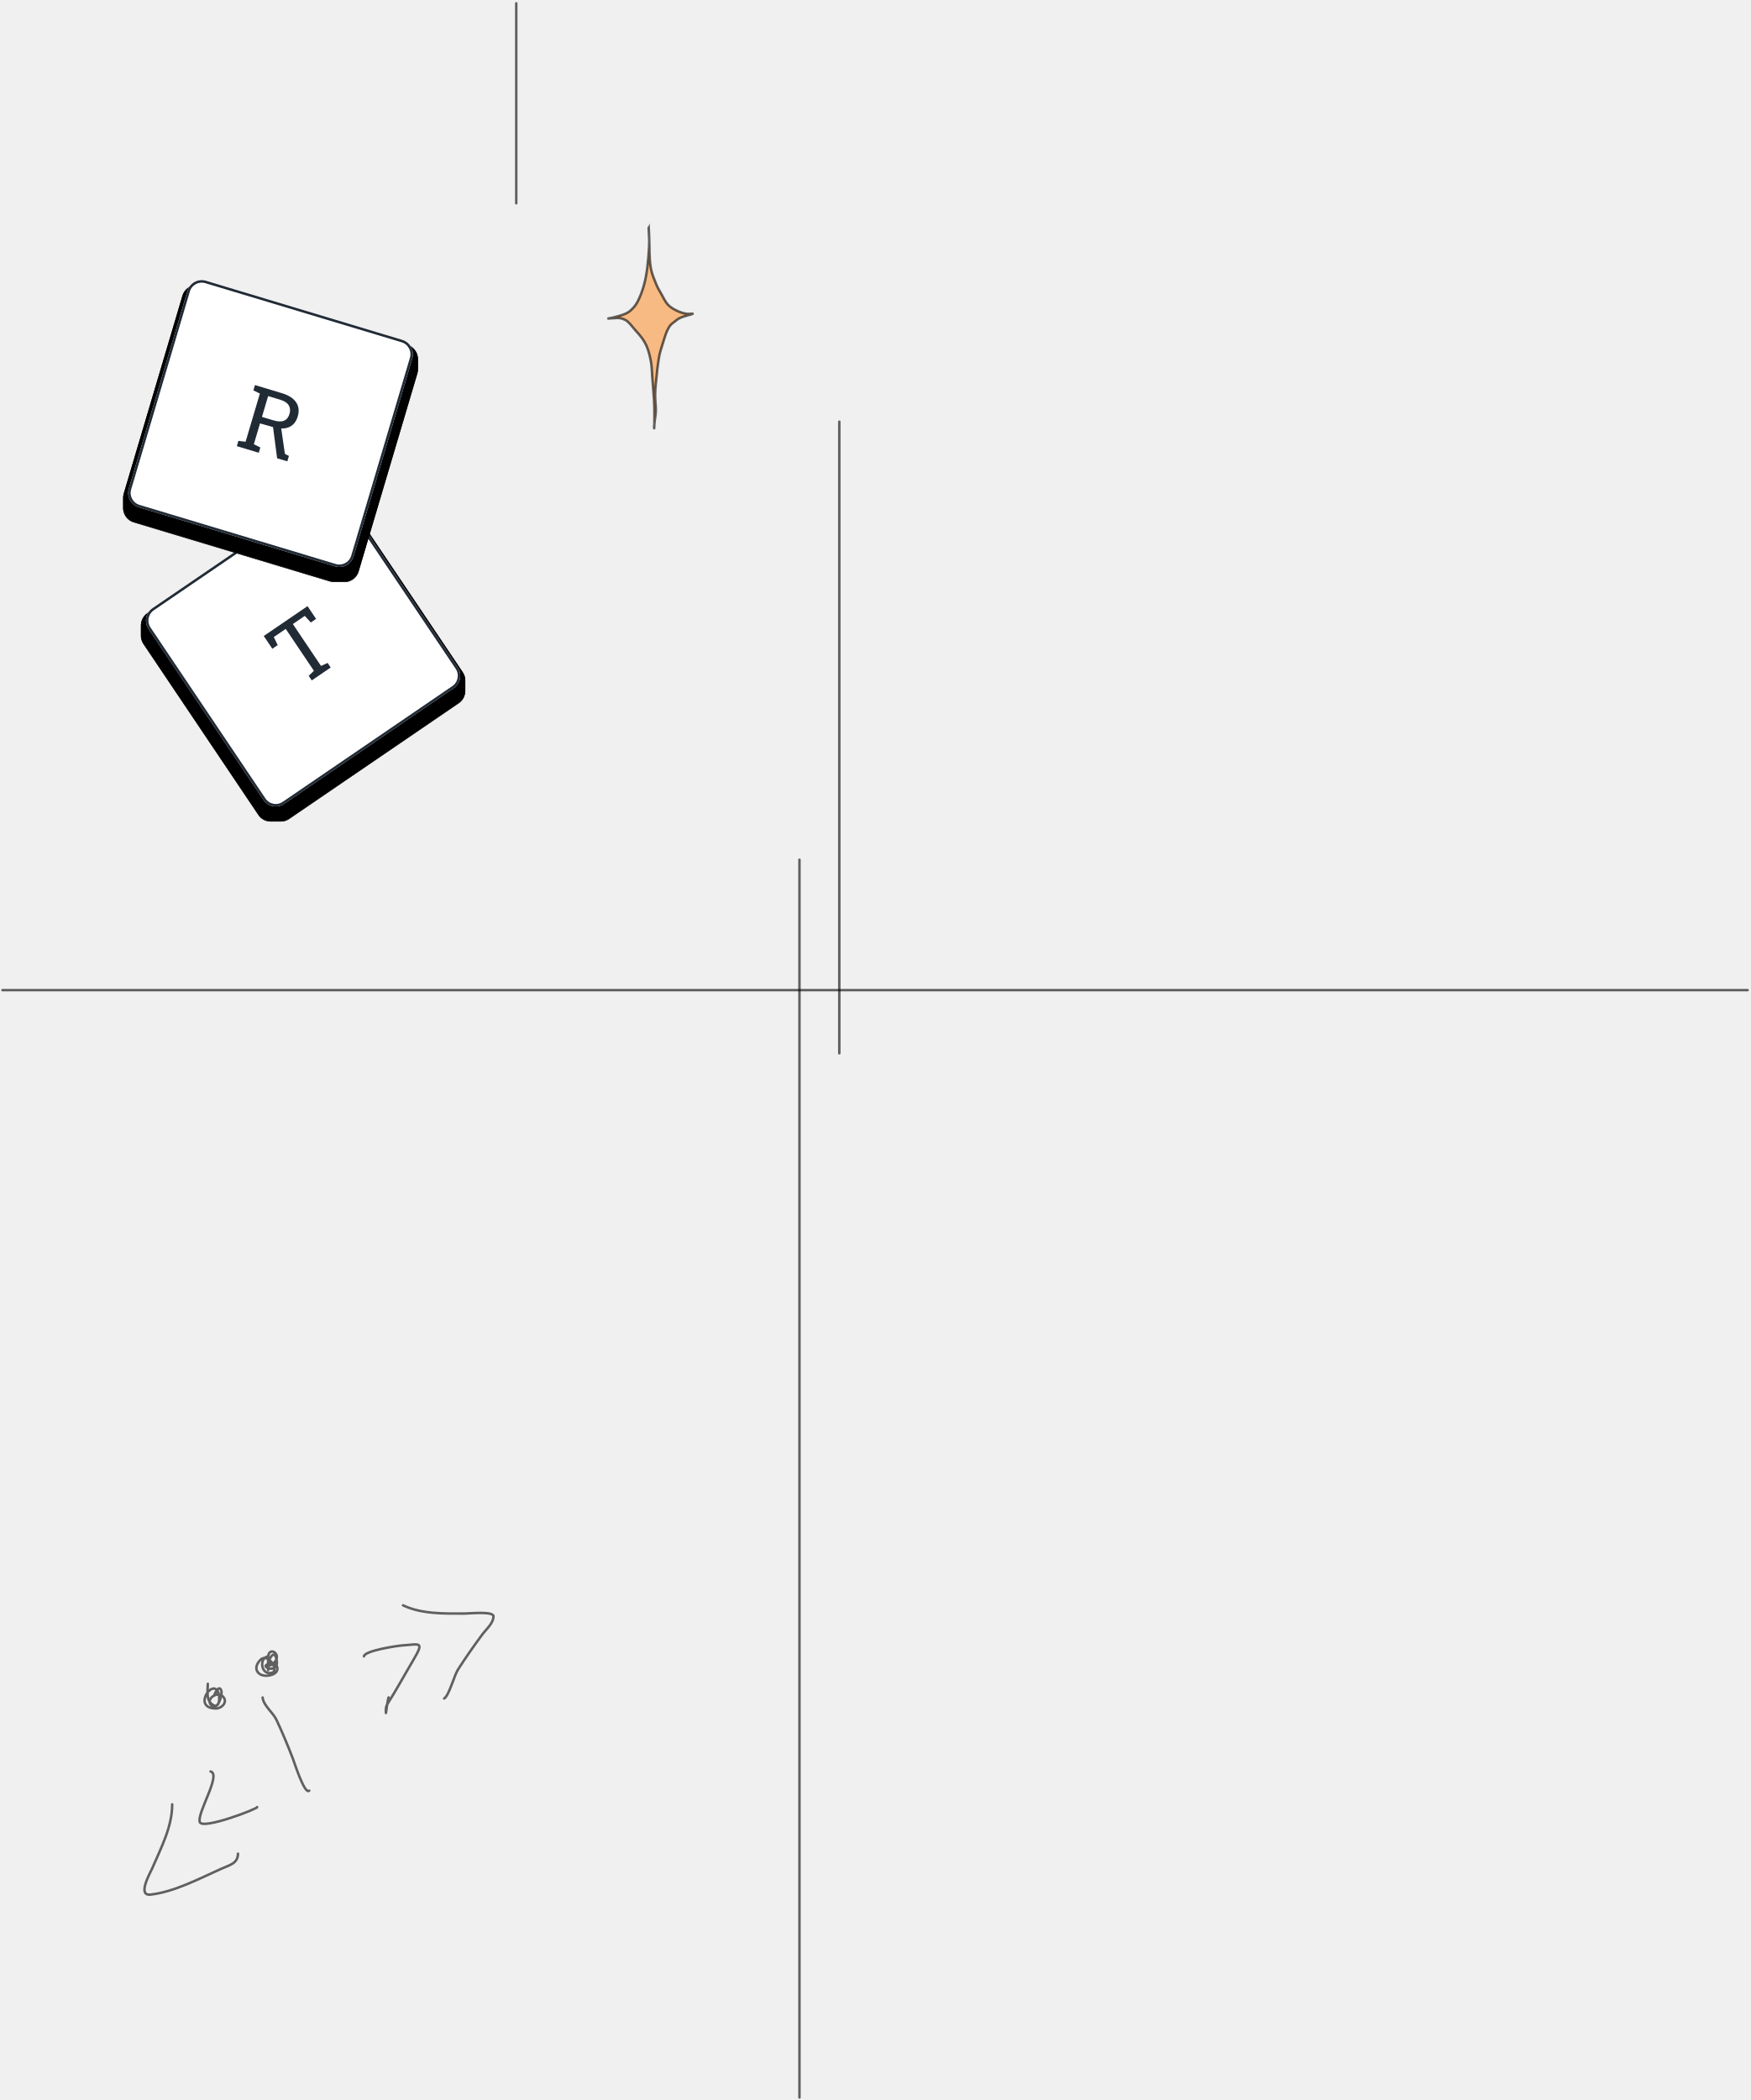
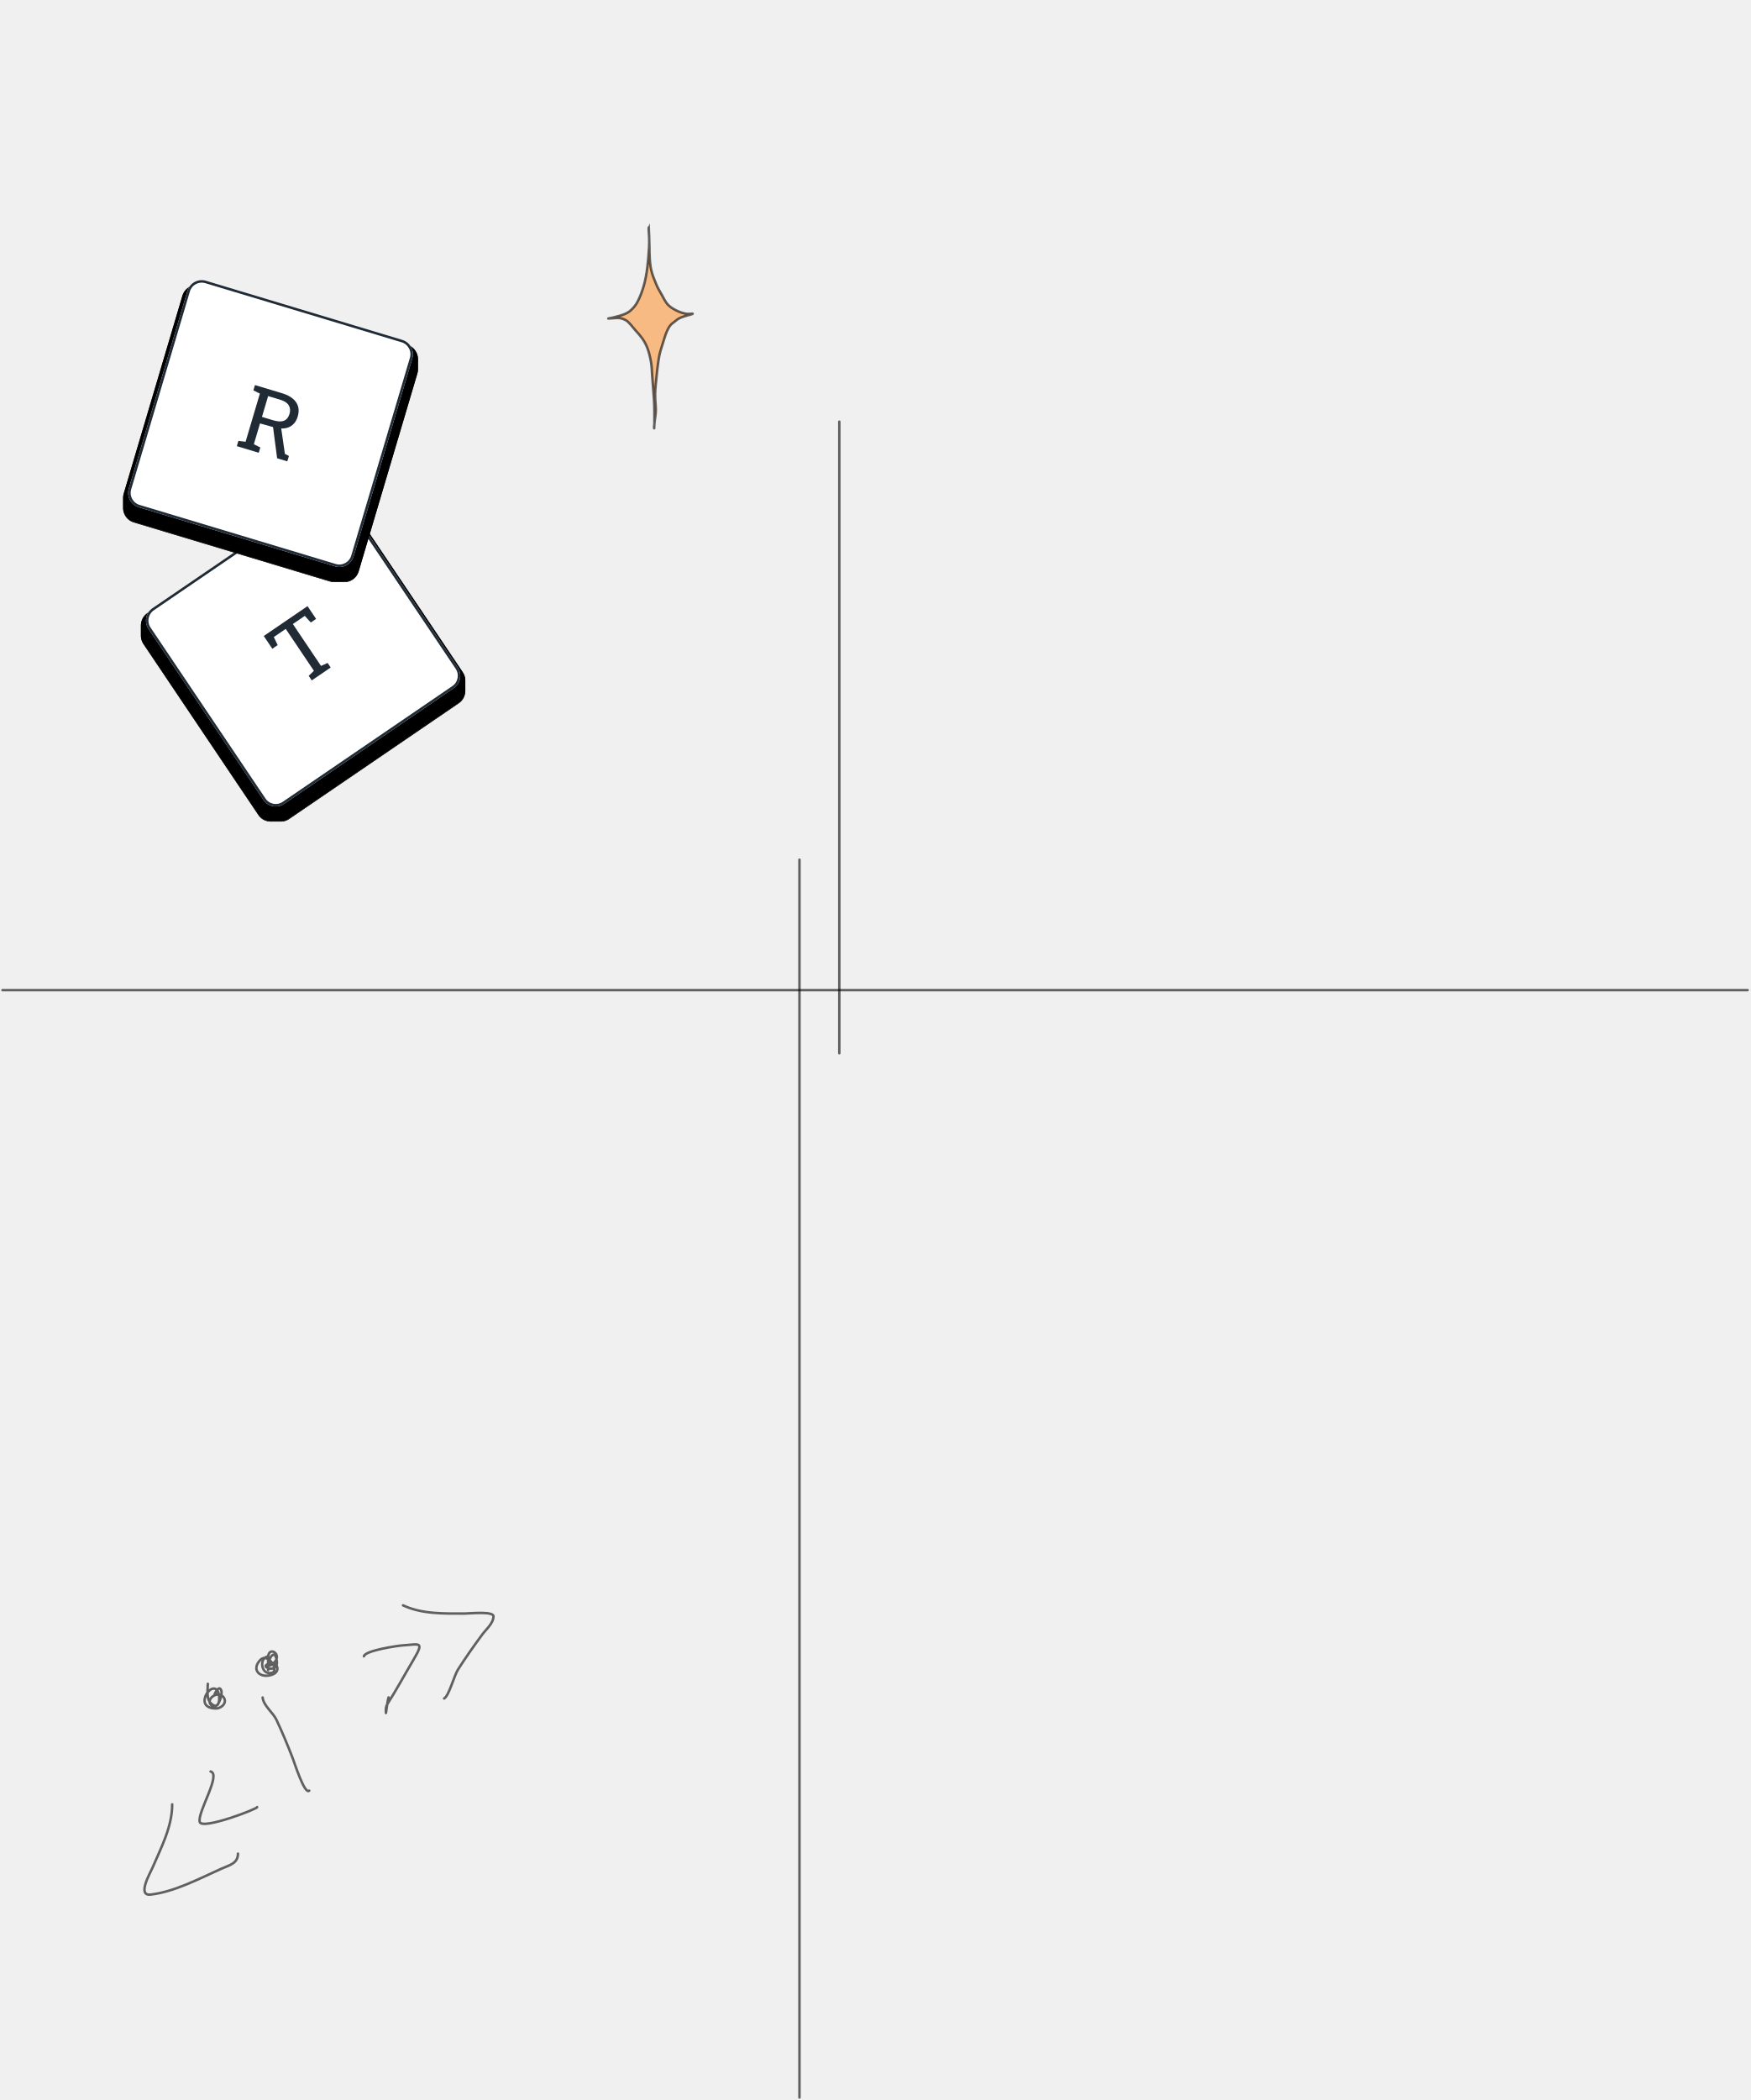
<svg xmlns="http://www.w3.org/2000/svg" width="703" height="843" viewBox="0 0 703 843" fill="none">
  <path d="M1 397.464L701.699 397.464" stroke="black" stroke-opacity="0.6" stroke-linecap="round" />
  <path d="M321 345.107L321 842" stroke="black" stroke-opacity="0.6" stroke-linecap="round" />
  <path d="M337 169.268V422.832" stroke="black" stroke-opacity="0.6" stroke-linecap="round" />
-   <path d="M207.29 1.332V81.599" stroke="black" stroke-opacity="0.6" stroke-linecap="round" />
  <path d="M84.544 711.12C89.02 712.238 79.115 727.592 80.204 731.401C81.145 734.694 103.804 725.968 103.25 725.414" stroke="black" stroke-opacity="0.6" stroke-linecap="round" />
  <path d="M69.139 724.315C69.139 733.342 64.699 741.672 61.192 749.849C60.364 751.779 54.913 761.155 60.459 760.539C69.962 759.484 80.251 754.036 88.885 750.154C92.011 748.748 95.548 748.101 95.548 744.107" stroke="black" stroke-opacity="0.6" stroke-linecap="round" />
  <path d="M146.121 664.894C146.408 662.599 159.674 660.624 161.771 660.496C168.475 660.086 170.565 658.621 165.866 666.543C162.433 672.333 159.124 678.439 155.535 684.075C154.872 685.116 154.924 686.062 154.924 687.252C154.924 689.24 155.395 683.274 156.024 681.387" stroke="black" stroke-opacity="0.6" stroke-linecap="round" />
  <path d="M161.825 644.428C169.429 648.004 178.35 647.727 186.583 647.727C188.298 647.727 198.137 646.695 198.137 648.826C198.137 651.608 195.188 654.054 193.674 656.096C190.268 660.691 186.978 665.39 183.893 670.207C182.353 672.611 180.225 680.866 178.33 681.813" stroke="black" stroke-opacity="0.6" stroke-linecap="round" />
  <path d="M105.451 681.432C105.778 684.701 109.597 687.404 111.014 690.412C113.375 695.424 115.556 700.696 117.555 705.867C118.169 707.454 122.346 720.627 124.157 718.817" stroke="black" stroke-opacity="0.6" stroke-linecap="round" />
  <path d="M83.444 675.935C83.444 678.69 82.655 682.224 85.095 684.12C88.326 686.631 88.421 681.077 87.601 679.233C85.189 673.811 77.112 685.831 86.745 685.831C89.034 685.831 91.701 683.208 89.435 680.944C87.197 678.708 82.461 682.16 84.789 684.487C87.364 687.059 89.385 680.494 88.885 678.745C87.844 675.104 84.865 682.992 86.745 679.233" stroke="black" stroke-opacity="0.6" stroke-linecap="round" />
  <path d="M107.652 664.939C103.901 665.356 104.704 672.771 109.241 671.475C112.221 670.625 107.613 663.268 104.595 666.283C101.008 669.868 103.721 673.378 108.141 672.575C114.307 671.455 110.495 665.156 106.796 668.482C105.517 669.632 112.722 671.951 110.892 665.55C109.441 660.474 105.291 672.186 110.097 667.383C113.523 663.96 107.652 660.42 107.652 665.489C107.652 670.078 107.652 664.459 107.652 670.437" stroke="black" stroke-opacity="0.6" stroke-linecap="round" />
  <path d="M260.476 90.96C260.558 92.287 260.634 93.966 260.662 95.598C260.849 99.706 260.617 102.938 261.217 107.006C261.442 108.53 262.024 110.482 262.533 111.707C263.127 113.14 263.645 114.631 264.328 115.89C264.811 116.779 265.318 117.591 265.801 118.48C266.355 119.501 266.951 120.682 267.561 121.526C268.709 123.114 270.083 123.852 271.359 124.53C272.789 125.29 275.009 126.057 276.452 126.002C277.854 125.948 279.237 125.691 276.948 126.384C276.676 126.401 276.429 126.508 276.163 126.578C275.009 126.879 273.808 127.252 272.689 127.817C272.018 128.156 271.4 128.72 270.76 129.213C270.229 129.622 269.672 129.999 269.182 130.58C268.21 131.73 267.411 133.719 266.811 135.678C266.293 137.371 265.757 139.038 265.241 140.727C264.91 141.81 264.633 143.02 264.467 144.29C264.295 145.605 264.074 146.819 263.936 148.166C263.791 149.591 263.665 151.034 263.502 152.449C263.218 154.929 262.945 157.708 263.099 160.374C263.212 162.336 263.48 164.419 263.243 166.295C263.084 167.549 262.885 168.784 262.746 170.055C262.745 170.152 262.745 170.248 262.744 170.345C262.742 170.871 262.651 171.457 262.668 171.969C262.671 172.074 262.627 171.405 262.637 171.253C262.666 170.849 262.703 170.45 262.746 170.055C262.764 166.87 262.794 163.703 262.594 160.49C262.394 157.263 262.067 154.065 261.867 150.839C261.746 148.893 261.687 146.904 261.335 145.019C260.979 143.117 260.502 141.156 259.871 139.548C258.67 136.484 256.876 134.513 255.261 132.739L255.238 132.714C253.919 131.265 252.568 129.218 251.135 128.469C249.897 127.821 248.79 127.583 247.545 127.66L244.252 127.865C244.003 127.88 245.348 127.625 246.15 127.483C250.789 126.324 252.067 125.645 253.285 124.545C254.249 123.674 255.116 122.74 255.901 121.28C256.897 119.427 257.737 117.298 258.436 114.888C259.796 110.202 260.269 104.878 260.611 99.311C260.676 98.252 260.685 96.941 260.662 95.598C260.641 95.139 260.343 91.123 260.476 90.96Z" fill="#FF7A00" fill-opacity="0.46" />
  <path d="M276.948 126.384C276.676 126.401 276.429 126.508 276.163 126.578C275.009 126.879 273.808 127.252 272.689 127.817C272.018 128.156 271.4 128.72 270.76 129.213C270.229 129.622 269.672 129.999 269.182 130.58C268.21 131.73 267.411 133.719 266.811 135.678C266.293 137.371 265.757 139.038 265.241 140.727C264.91 141.81 264.633 143.02 264.467 144.29C264.295 145.605 264.074 146.819 263.936 148.166C263.791 149.591 263.665 151.034 263.502 152.449C263.218 154.929 262.945 157.708 263.099 160.374C263.212 162.336 263.48 164.419 263.243 166.295C263.034 167.939 262.757 169.549 262.637 171.253C262.627 171.405 262.671 172.074 262.668 171.969C262.651 171.457 262.742 170.871 262.744 170.345C262.762 167.062 262.8 163.8 262.594 160.49C262.394 157.263 262.067 154.065 261.867 150.839C261.746 148.893 261.687 146.904 261.335 145.019C260.979 143.117 260.502 141.156 259.871 139.548C258.665 136.47 256.859 134.495 255.238 132.714C253.919 131.265 252.568 129.218 251.135 128.469C249.897 127.821 248.79 127.583 247.545 127.66C246.447 127.728 245.349 127.797 244.252 127.865C243.788 127.894 248.865 126.982 245.629 127.611C250.696 126.373 252.022 125.685 253.285 124.545C254.249 123.674 255.116 122.74 255.901 121.28C256.897 119.427 257.737 117.298 258.436 114.888C259.796 110.202 260.269 104.878 260.611 99.311C260.755 96.965 260.626 93.379 260.476 90.96C260.343 91.123 260.641 95.139 260.662 95.598C260.849 99.706 260.617 102.938 261.217 107.006C261.442 108.53 262.024 110.482 262.533 111.707C263.127 113.14 263.645 114.631 264.328 115.89C264.811 116.779 265.318 117.591 265.801 118.48C266.355 119.501 266.951 120.682 267.561 121.526C268.709 123.114 270.083 123.852 271.359 124.53C272.789 125.29 275.009 126.057 276.452 126.002C277.854 125.948 279.237 125.691 276.948 126.384ZM276.948 126.384C277.08 126.375 277.058 126.377 276.948 126.384Z" stroke="black" stroke-opacity="0.6" stroke-linecap="round" />
  <g filter="url(#filter0_d_166_72)">
    <rect width="94.437" height="94.69" rx="6" transform="matrix(0.826069 -0.563569 0.558016 0.82983 56.2812 247.511)" fill="white" />
    <path d="M125.181 273.137L123.945 271.299L126.038 269.276L114.728 252.457L109.936 255.727L111.496 258.96L109.347 260.427L105.904 255.307L123.475 243.32L126.917 248.44L124.797 249.886L122.38 247.237L117.589 250.506L128.898 267.324L131.54 266.118L132.776 267.956L125.181 273.137Z" fill="#212B36" />
    <rect x="0.692" y="0.133" width="93.437" height="93.69" rx="5.5" transform="matrix(0.826069 -0.563569 0.558016 0.82983 56.3273 247.924)" stroke="#212B36" />
  </g>
  <g filter="url(#filter1_d_166_72)">
    <rect width="94.278" height="94.849" rx="6" transform="matrix(0.957556 0.288246 -0.284449 0.958691 76.9795 110.985)" fill="white" />
    <path d="M95.095 179.097L95.725 176.973L98.609 177.328L104.344 157.998L101.74 156.701L102.37 154.577L113.294 157.866C115.079 158.403 116.502 159.125 117.565 160.032C118.643 160.932 119.352 161.984 119.691 163.187C120.031 164.391 119.984 165.723 119.551 167.183C119.124 168.622 118.452 169.735 117.533 170.523C116.626 171.315 115.525 171.791 114.23 171.952C112.939 172.102 111.503 171.957 109.922 171.518L104.405 169.967L101.925 178.326L104.528 179.623L103.898 181.747L95.095 179.097ZM111.271 183.966L109.452 170.073L112.778 171.037L114.396 182.208L116.006 183.023L115.361 185.197L111.271 183.966ZM105.18 167.355L109.708 168.718C111.559 169.275 113.011 169.327 114.062 168.872C115.114 168.418 115.841 167.511 116.245 166.152C116.628 164.86 116.528 163.716 115.943 162.72C115.358 161.724 114.219 160.971 112.524 160.461L107.66 158.996L105.18 167.355Z" fill="#212B36" />
    <rect x="0.337" y="0.623" width="93.278" height="93.849" rx="5.5" transform="matrix(0.957556 0.288246 -0.284449 0.958691 77.1711 110.913)" stroke="#212B36" />
  </g>
  <defs>
    <filter id="filter0_d_166_72" x="54.281" y="194.29" width="134.85" height="137.799" filterUnits="userSpaceOnUse" color-interpolation-filters="sRGB">
      <feFlood flood-opacity="0" result="BackgroundImageFix" />
      <feColorMatrix in="SourceAlpha" type="matrix" values="0 0 0 0 0 0 0 0 0 0 0 0 0 0 0 0 0 0 127 0" result="hardAlpha" />
      <feMorphology radius="2" operator="dilate" in="SourceAlpha" result="effect1_dropShadow_166_72" />
      <feOffset dy="4" />
      <feColorMatrix type="matrix" values="0 0 0 0 0 0 0 0 0 0 0 0 0 0 0 0 0 0 1 0" />
      <feBlend mode="normal" in2="BackgroundImageFix" result="effect1_dropShadow_166_72" />
      <feBlend mode="normal" in="SourceGraphic" in2="effect1_dropShadow_166_72" result="shape" />
    </filter>
    <filter id="filter1_d_166_72" x="48" y="110.985" width="121.256" height="124.106" filterUnits="userSpaceOnUse" color-interpolation-filters="sRGB">
      <feFlood flood-opacity="0" result="BackgroundImageFix" />
      <feColorMatrix in="SourceAlpha" type="matrix" values="0 0 0 0 0 0 0 0 0 0 0 0 0 0 0 0 0 0 127 0" result="hardAlpha" />
      <feMorphology radius="2" operator="dilate" in="SourceAlpha" result="effect1_dropShadow_166_72" />
      <feOffset dy="4" />
      <feColorMatrix type="matrix" values="0 0 0 0 0 0 0 0 0 0 0 0 0 0 0 0 0 0 1 0" />
      <feBlend mode="normal" in2="BackgroundImageFix" result="effect1_dropShadow_166_72" />
      <feBlend mode="normal" in="SourceGraphic" in2="effect1_dropShadow_166_72" result="shape" />
    </filter>
  </defs>
</svg>
